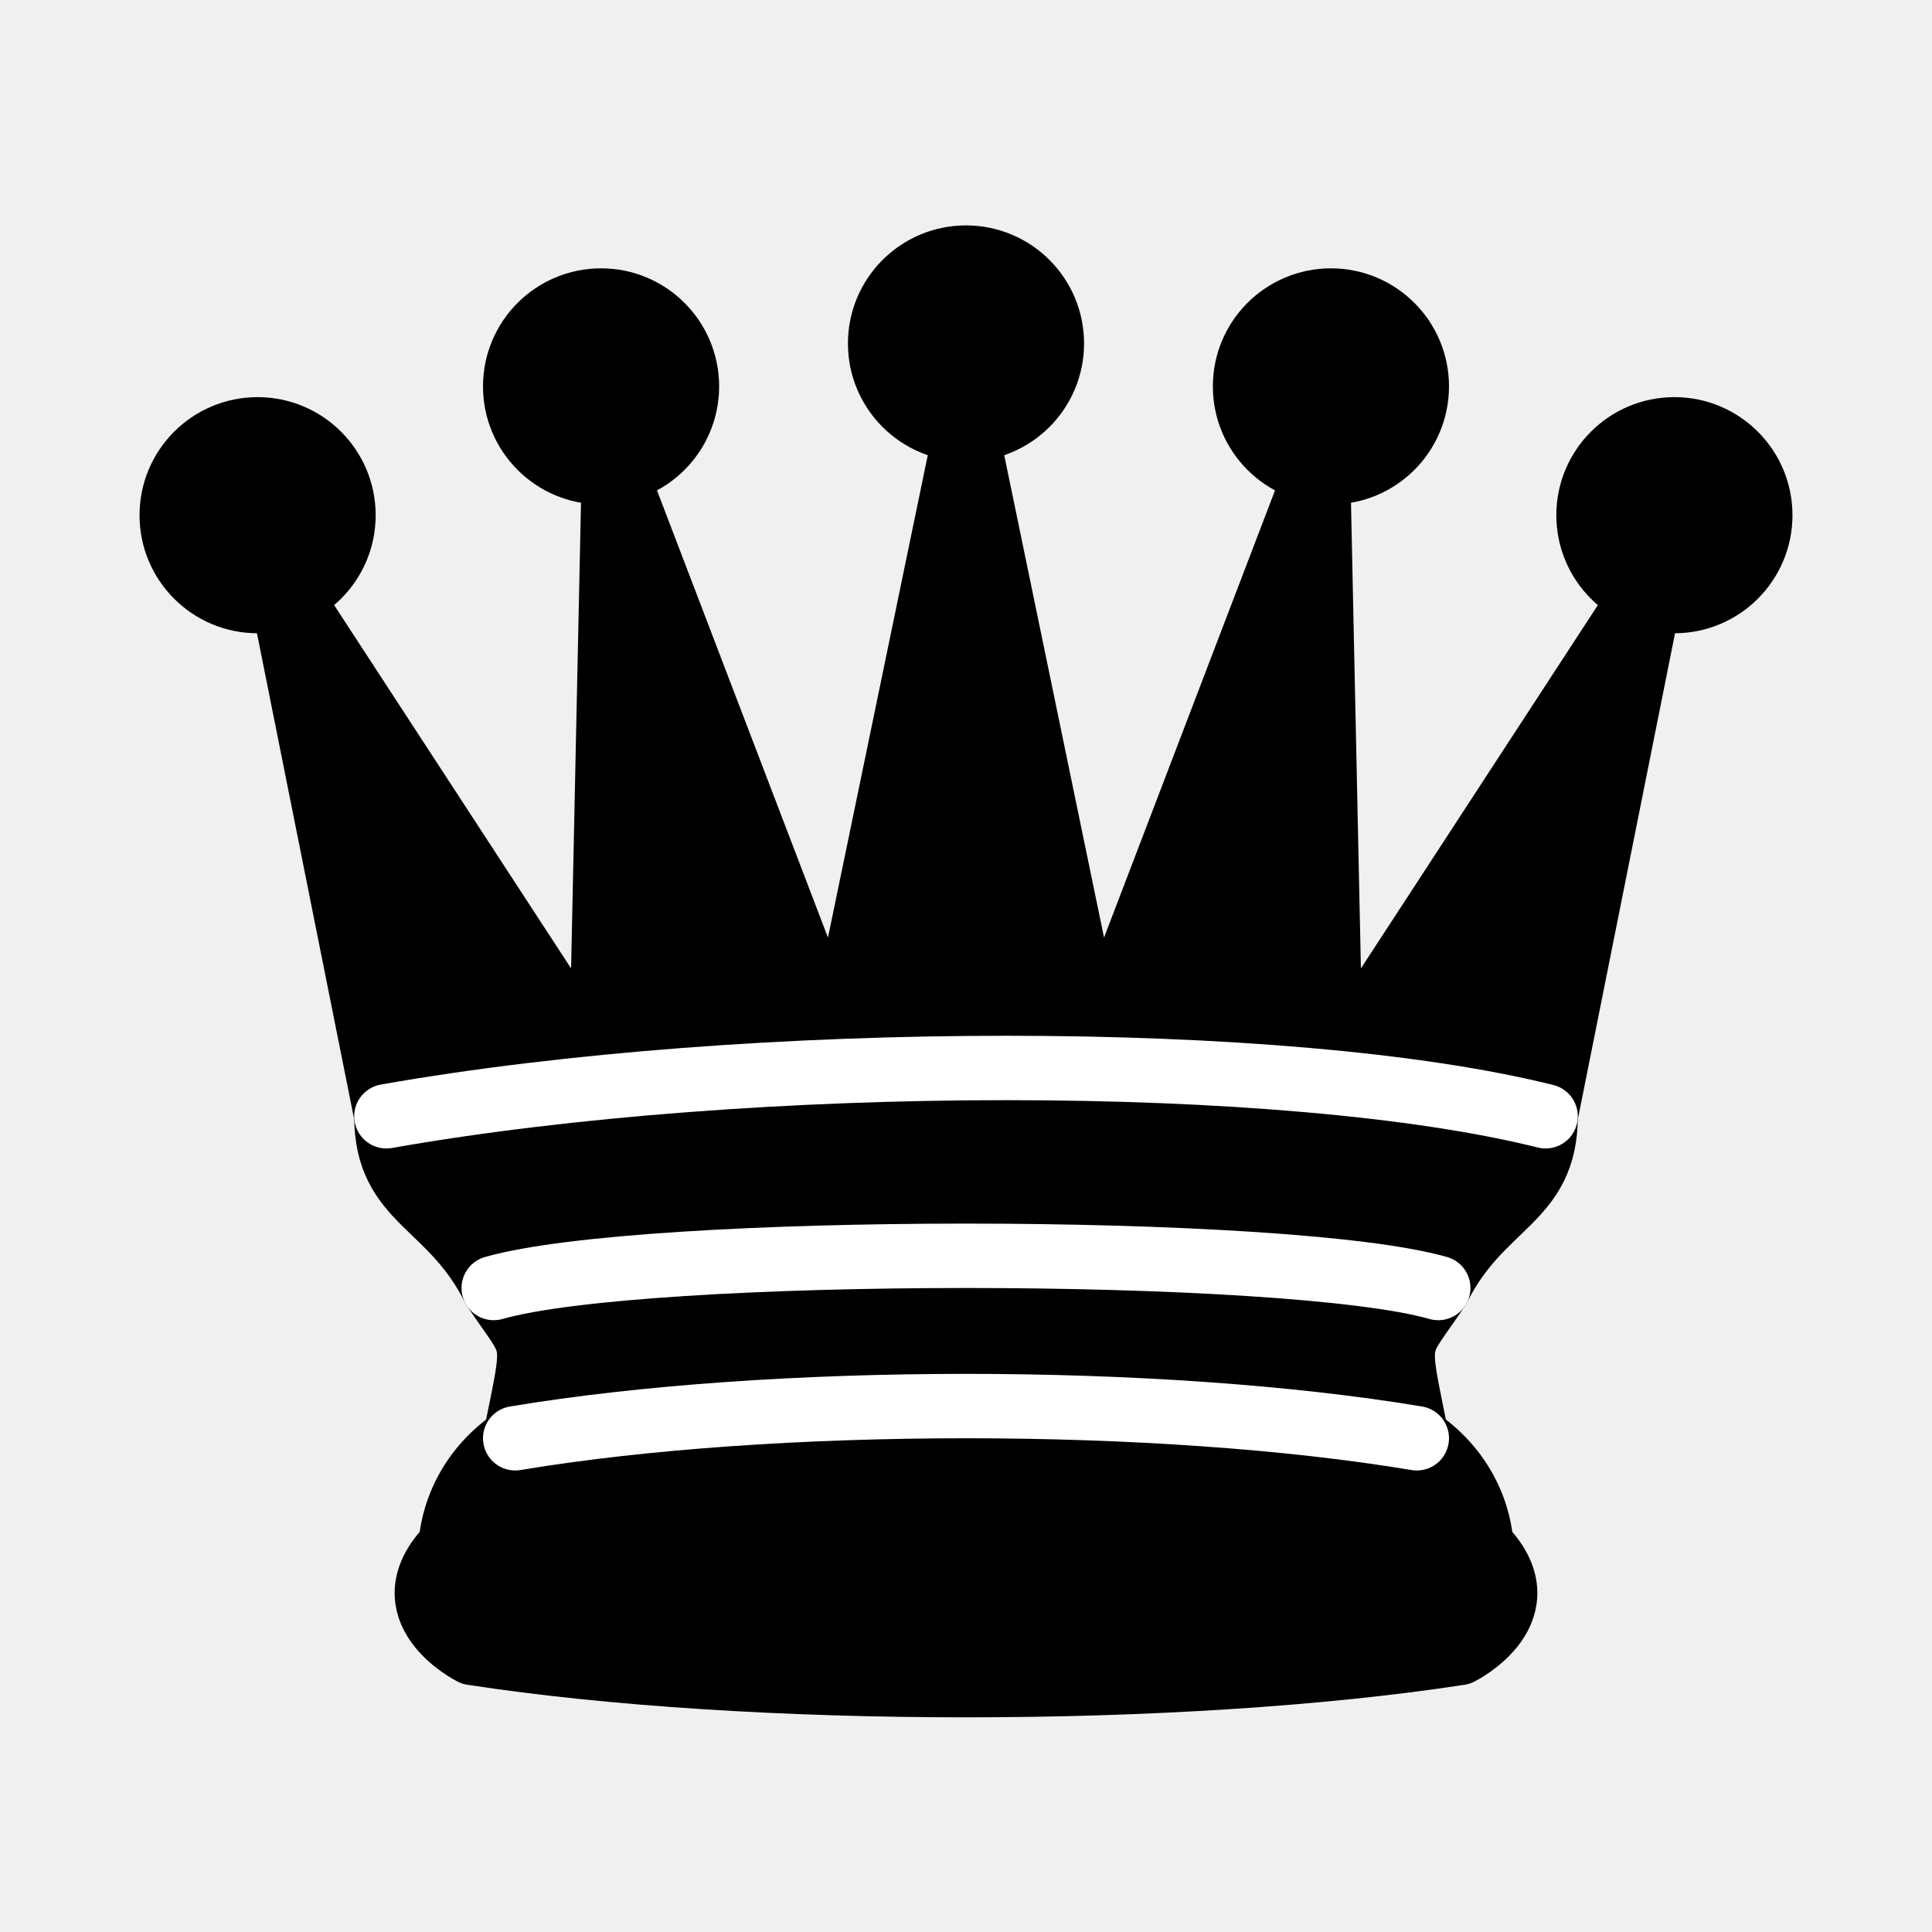
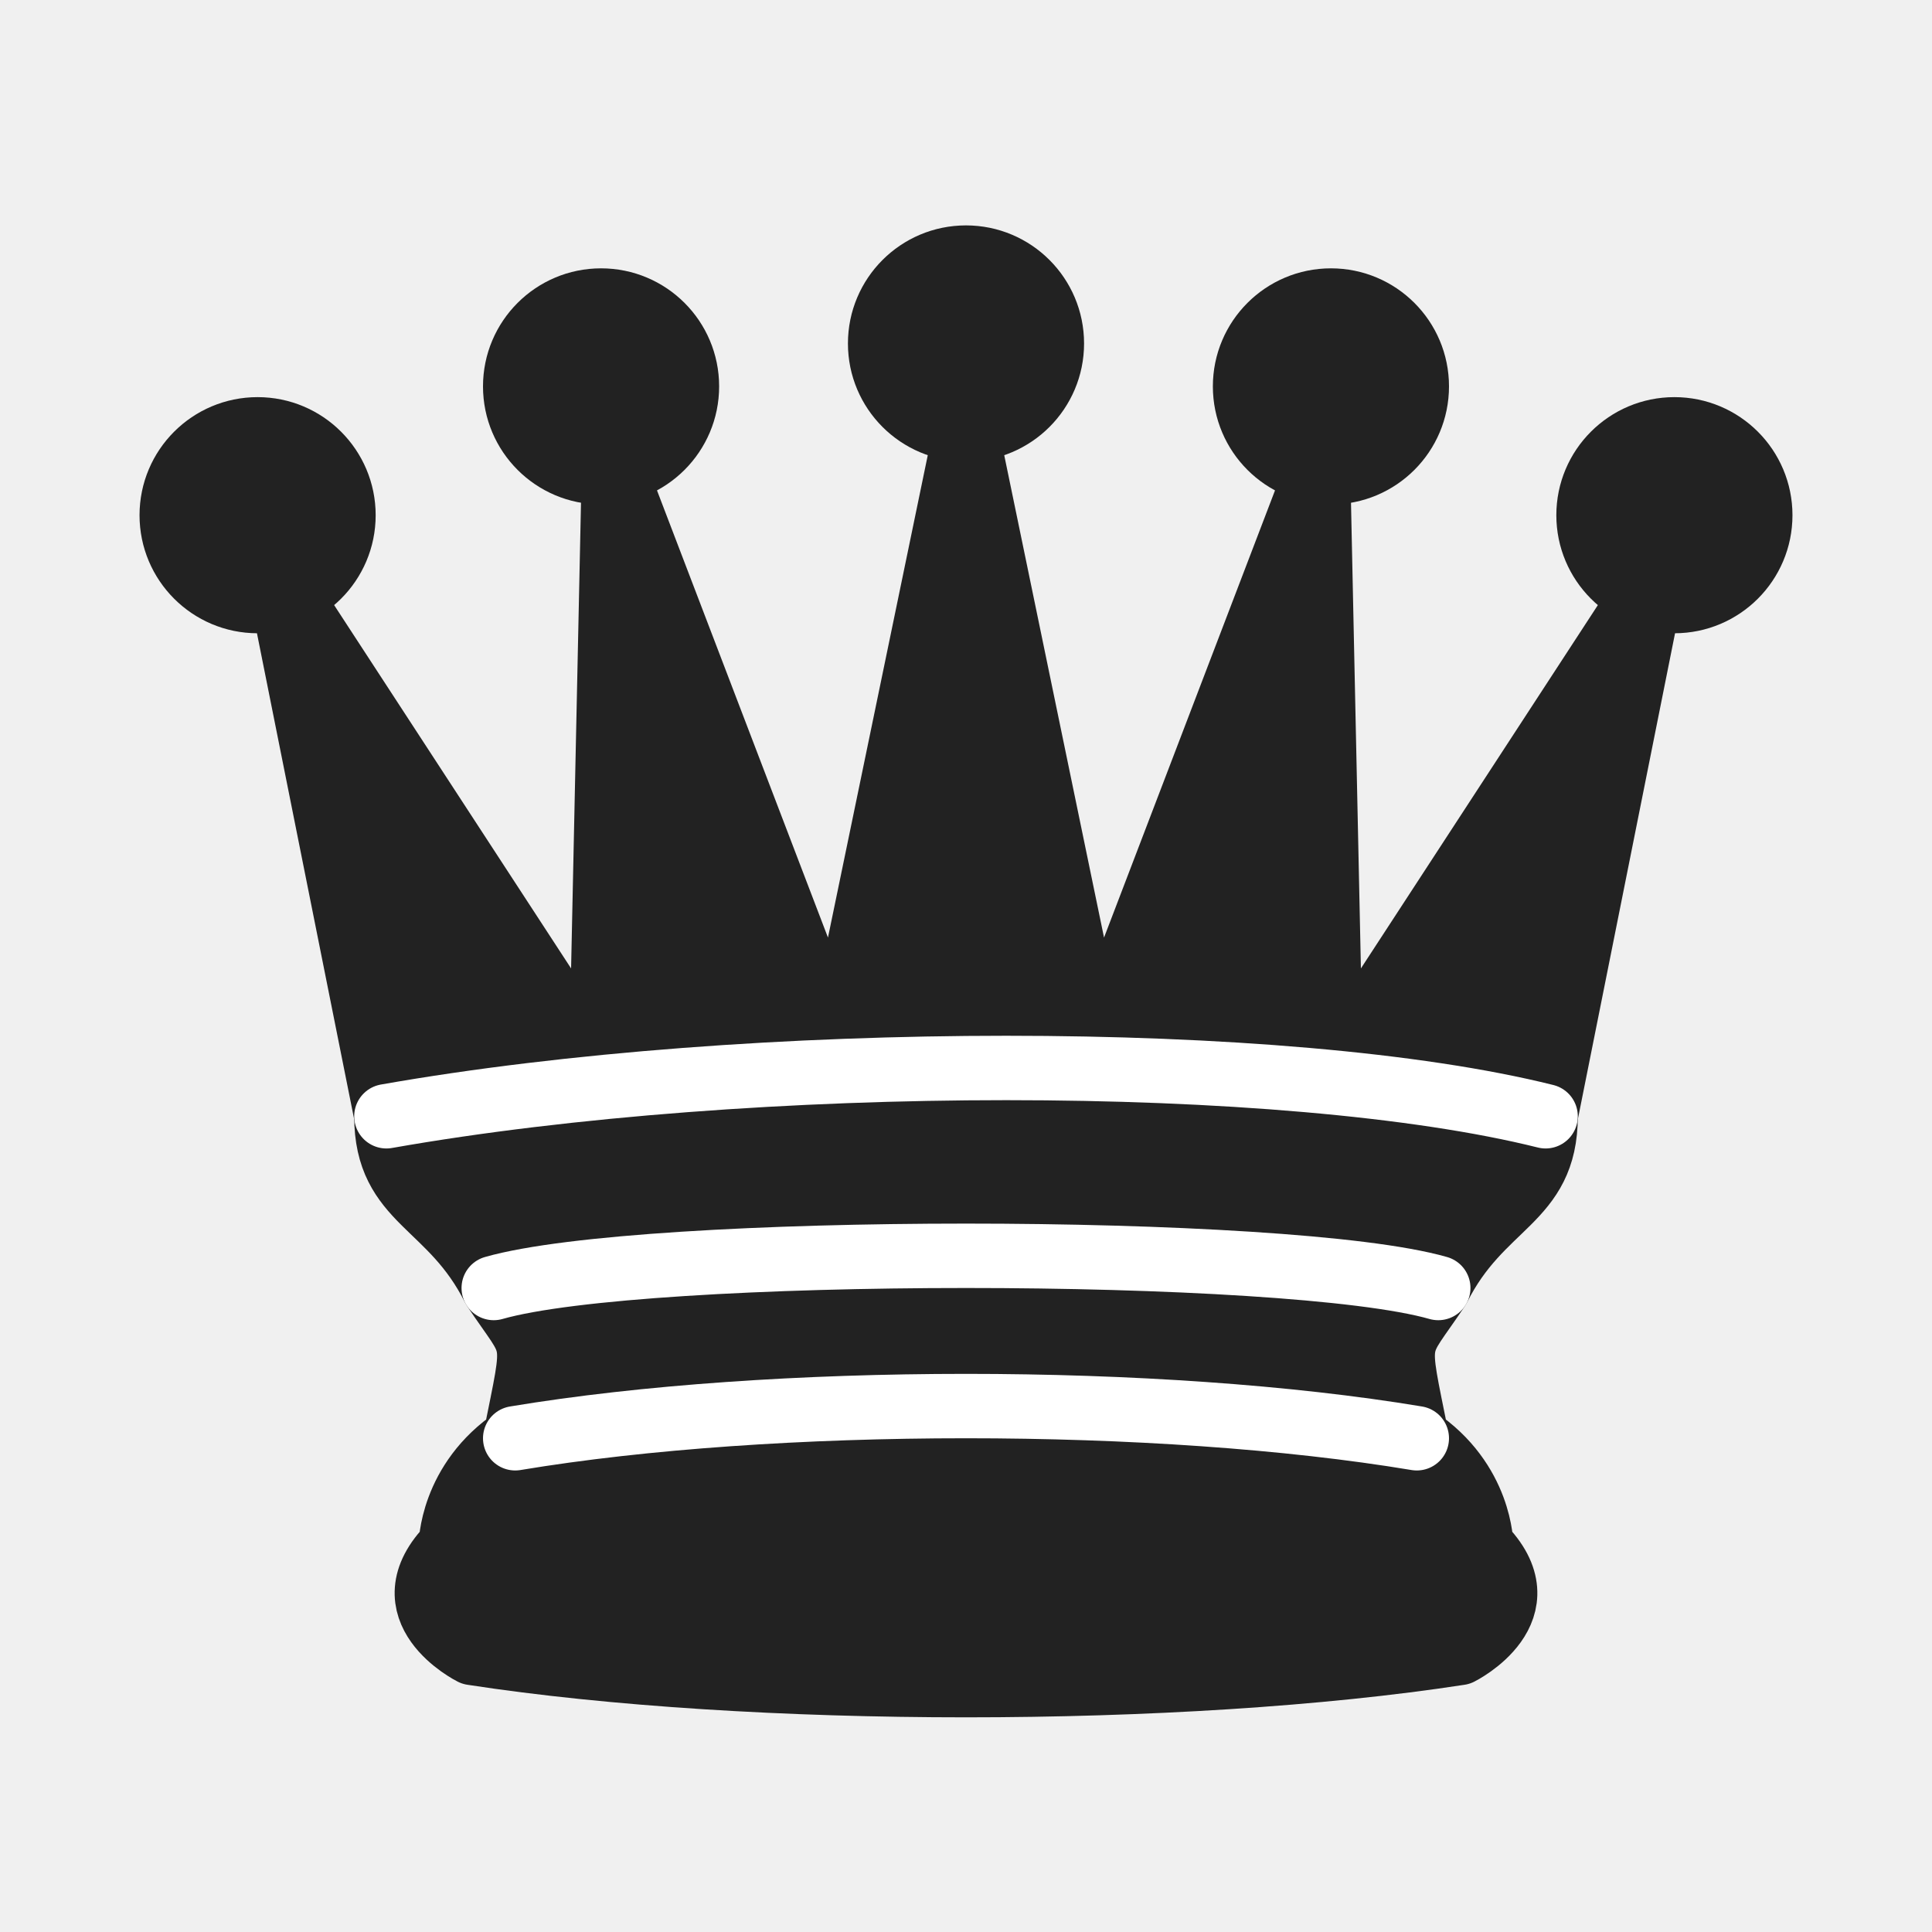
<svg xmlns="http://www.w3.org/2000/svg" version="1.1" width="128" height="128" viewBox="0 0 45 45">
-   <g fill="#000" stroke="#000" stroke-width="1.5" stroke-linejoin="round">
+   <g fill="#222" stroke="#222" stroke-width="1.5" stroke-linejoin="round">
    <path d="M 9,26 C 17.5,24.5 30,24.5 36,26 L 38.5,13.5 L 31,25 L 30.7,10.9 L 25.5,24.5 L 22.5,10 L 19.5,24.5 L 14.3,10.9 L 14,25 L 6.5,13.5 L 9,26 Z" />
    <circle cx="6" cy="12" r="2" />
    <circle cx="14" cy="9" r="2" />
    <circle cx="22.5" cy="8" r="2" />
    <circle cx="31" cy="9" r="2" />
    <circle cx="39" cy="12" r="2" />
    <path d="M 9,26 C 9,28 10.5,28 11.5,30 C 12.5,31.5 12.5,31 12,33.5 C 10.5,34.5 10.5,36 10.5,36 C 9,37.5 11,38.5 11,38.5 C 17.5,39.5 27.5,39.5 34,38.5 C 34,38.5 36,37.5 34.5,36 C 34.5,36 34.5,34.5 33,33.5 C 32.5,31 32.5,31.5 33.5,30 C 34.5,28 36,28 36,26 C 27.5,24.5 17.5,24.5 9,26 Z" />
  </g>
  <g fill="none" stroke="#FFF" stroke-width="1.5" stroke-linecap="round">
    <path d="M 9,26 C 17.5,24.5 30,24.5 36,26" />
    <path d="M 11.5,30 C 15,29 30,29 33.5,30" />
    <path d="M 12,33.5 C 18,32.5 27,32.5 33,33.5" />
  </g>
</svg>
